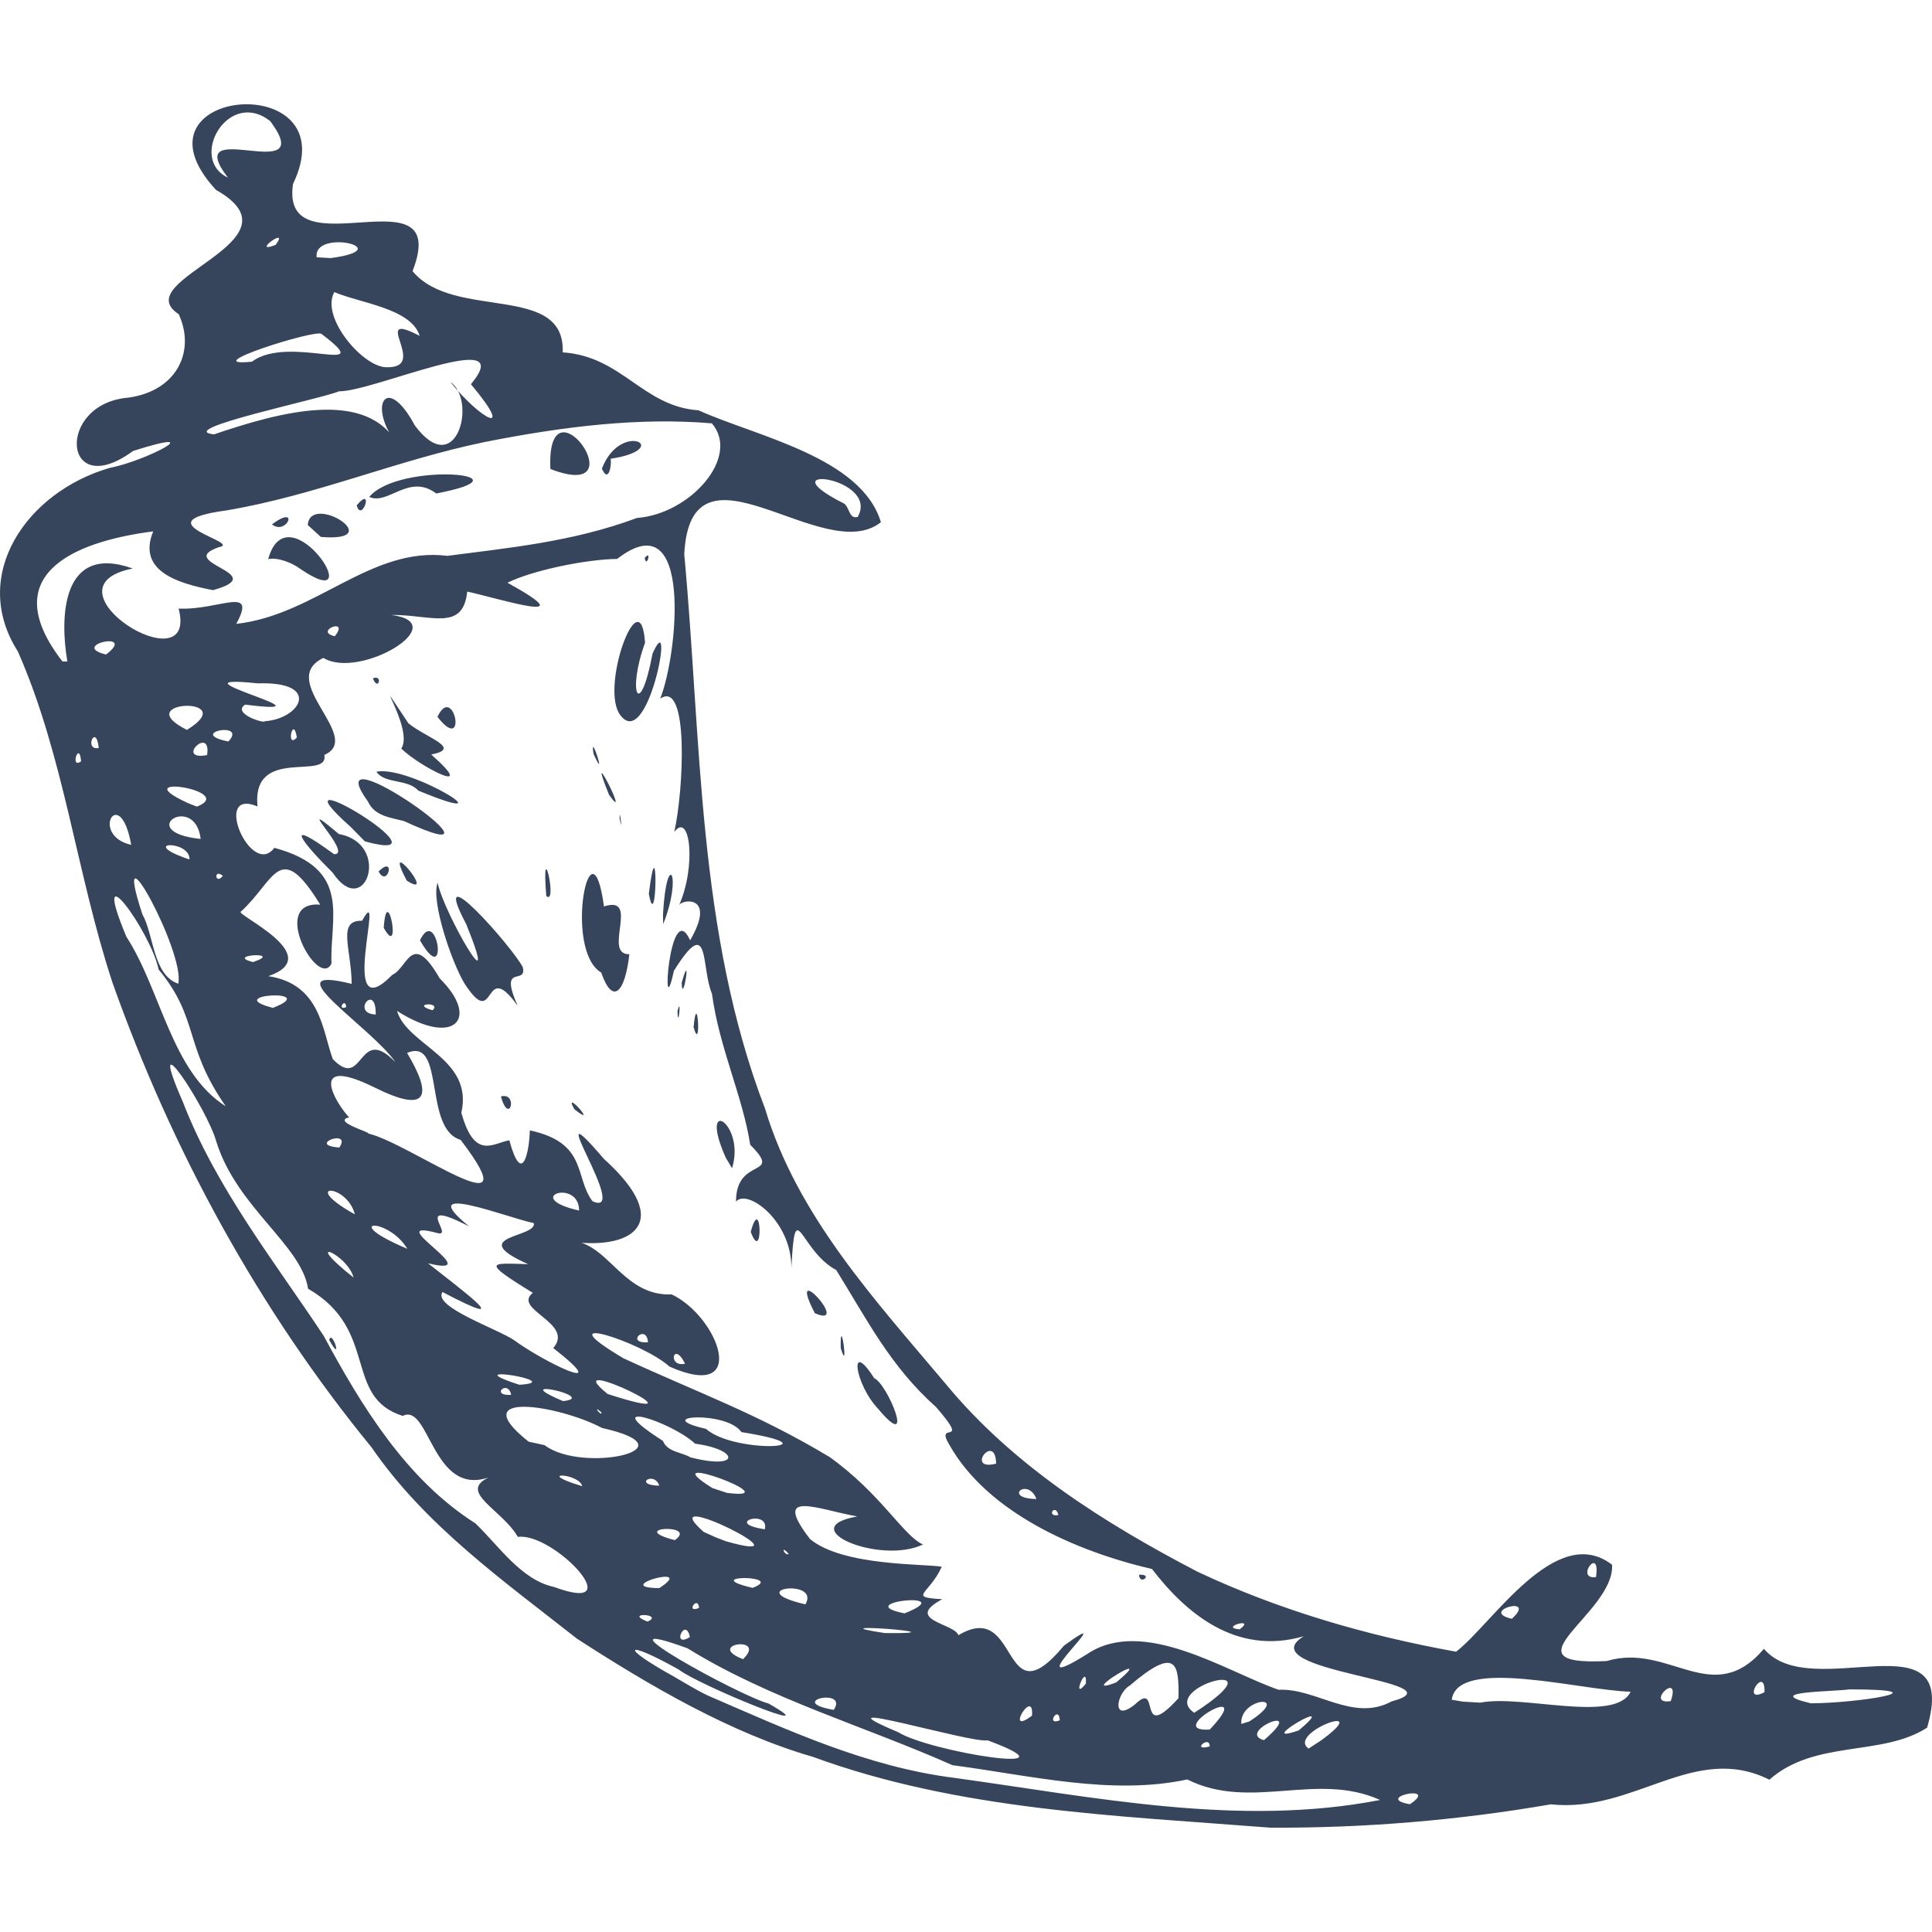
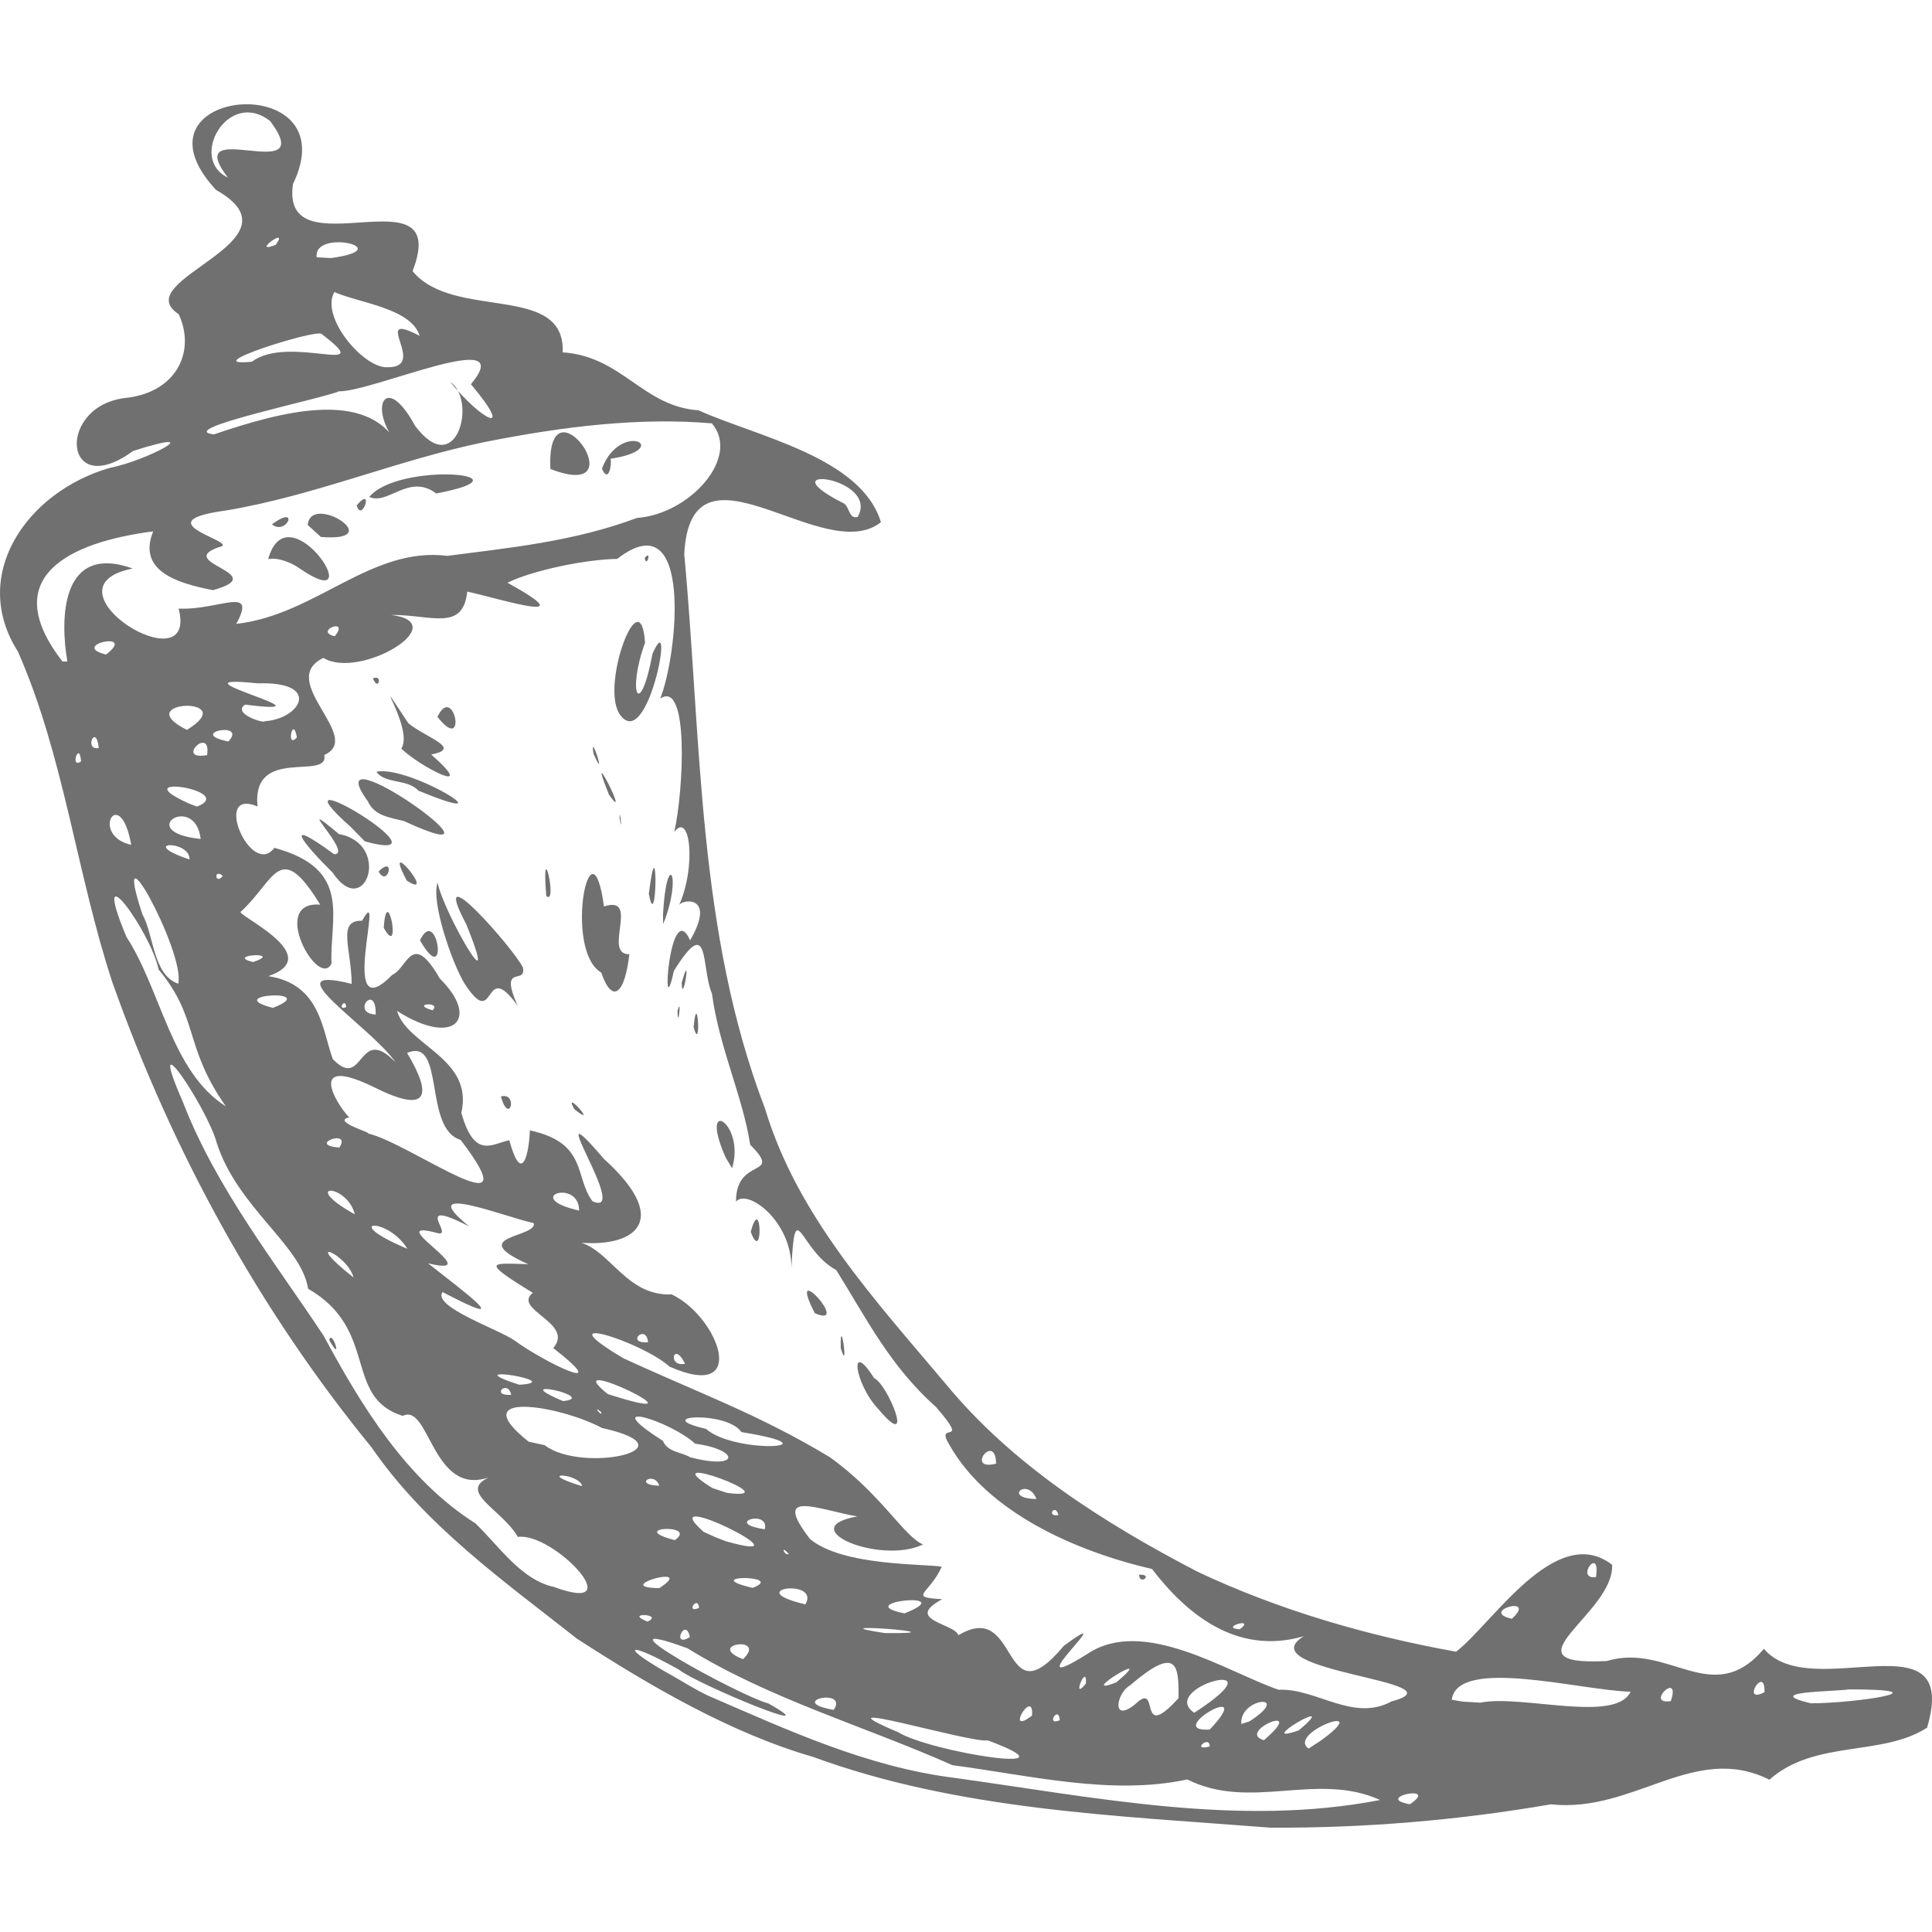
- <svg xmlns="http://www.w3.org/2000/svg" stroke="none" fill="#36455b" stroke-width="" role="img" viewBox="0 0 24 24" height="1em" width="1em">
+ <svg xmlns="http://www.w3.org/2000/svg" stroke="none" fill="#707070" stroke-width="" role="img" viewBox="0 0 24 24" height="1em" width="1em">
  <path d="M7.172 20.36c-.914-.72-1.89-1.41-2.556-2.38-1.402-1.712-2.482-3.694-3.22-5.777-.446-1.355-.6-2.808-1.174-4.11-.602-.944.103-1.978 1.138-2.28.46-.087 1.272-.522.293-.211-.878.644-.963-.585-.063-.662.615-.082.84-.585.63-1.037-.66-.43 1.6-.903.463-1.544C1.5 1.08 4.34.835 3.64 2.285 3.473 3.4 5.624 2.08 5.125 3.368c.507.619 1.9.14 1.865 1.009.74.05.993.672 1.687.72.72.325 2.022.58 2.266 1.39-.713.566-2.364-1.165-2.443.398.215 2.31.16 4.689 1.004 6.888.4 1.332 1.37 2.38 2.244 3.418.837 1.016 1.971 1.73 3.127 2.333 1.014.478 2.107.795 3.213.994.448-.343 1.24-1.617 1.938-1.08.033.604-1.388 1.263-.067 1.196.776-.234 1.314.6 1.953-.152.588.697 2.446-.446 2.027.98-.566.364-1.392.144-1.959.646-.935-.467-1.68.418-2.715.306a19.86 19.86 0 01-3.484.29c-1.912-.15-3.865-.214-5.684-.88-1.024-.297-2.023-.881-2.924-1.464zm1.615.7c1 .432 1.978.888 3.074 1.026 1.74.24 3.537.614 5.283.274-.79-.357-1.608.14-2.395-.255-.944.203-1.957-.052-2.917-.177-1.092-.486-2.27-.82-3.291-1.452-1.277-.466.66.598 1.005.685.798.453-.877-.233-1.114-.421-.668-.375-.754-.297-.066.084.139.08.276.166.42.235zm-1.904-1.346c.97.359-.004-.682-.45-.622-.196-.341-.751-.557-.36-.74-.704.244-.737-.93-1.07-.763-.744-.235-.29-1.07-1.176-1.58-.081-.54-.882-1.008-1.138-1.822-.113-.416-.905-1.613-.418-.5.414 1.072 1.143 1.99 1.75 2.907.47.873 1.027 1.786 1.885 2.33.29.278.568.703.977.79zM4.09 16.647c.033-.146.177.317 0 0zm3.954 3.497c.215-.096-.31-.12 0 0zm.526.192c-.054-.265-.24.148 0 0zm.66.275c.312-.3-.484-.188 0 0zm1.127.63c.191-.282-.61-.107 0 0zM8.19 19.728c.487-.315-.63-.004 0 0zm.494.246c-.014-.166-.176.075 0 0zm2.47 1.542c.397.25 2.32.55 1.115.103-.2.042-2.23-.574-1.116-.103zm-3.921-3.054c-.04-.167-.616-.185 0 0zm1.15.67c.3-.21-.621-.16 0 0zm.966.593c.43-.162-.696-.163 0 0zm-2.584-1.773c.466.358 1.88.046.714-.213-.53-.283-1.727-.476-.912.17zm3.24 1.978c.193-.33-.815-.19 0 0zm-.984-.783c1.14.323-.958-.72-.281-.118l.15.068.13.05zm1.973 1.14c1.08.01-.975-.147 0 0zm-4.644-2.96c-.042-.2-.266.018 0 0zm6.47 3.985c.028-.363-.353.27 0 0zm-4.63-2.856c-.064-.191-.336-.008 0 0zm-1.738-1.254c.62-.037-.848-.273 0 0zm-2.06-1.332c-.077-.297-.674-.534 0 0zm5.407 3.435c-.114-.13-.054.028 0 0zm3.366 2.065c-.01-.197-.183.075 0 0zm-3.664-2.373c.06-.255-.528-.077 0 0zm-2.506-1.592c.46-.05-.74-.311 0 0zm4.241 2.637c.718-.285-.7-.14 0 0zM9.03 18.545c.827.106-.985-.563-.181-.06zm2.876 1.768c.773-.462.518 1.082 1.311.13.782-.57-.675.707.29.103.696-.467 1.726.22 2.376.445.468-.023.923.405 1.403.145.923-.25-1.806-.37-1.09-.81-.845.245-1.47-.294-1.885-.835-.948-.22-2.044-.703-2.517-1.542-.192-.315.28.044-.166-.47-.57-.508-.856-1.085-1.24-1.702-.457-.244-.51-.963-.557-.024.004-.593-.553-.992-.688-.826-.002-.571.595-.285.176-.707-.09-.592-.386-1.21-.475-1.877-.138-.322-.02-1.011-.473-.282-.165.77-.055-.947.202-.38.337-.58-.12-.51-.14-.43.22-.488.14-1.18-.057-.916.117-.517.185-1.902-.175-1.656.218-.54.414-2.473-.534-1.736-.384.005-1.048.14-1.363.296.986.543-.1.196-.5.11-.052.502-.45.285-.946.29.793.098-.386.81-.841.534-.59.282.51.987.012 1.205.06.328-.905-.12-.83.64-.573-.241-.078.9.209.514.975.264.686.866.71 1.437-.158.333-.784-.783-.14-.731-.507-.827-.561-.3-.984.085-.1.028 1.079.547.34.803.65.1.668.67.8 1.03.39.407.31-.45.779.04-.296-.436-1.567-1.228-.544-.974-.005-.44-.185-.793.129-.784.31-.562-.325 1.387.375.672.193-.085.24-.563.59.045.505.498.182.858-.531.403.127.433.954.587.799 1.265.165.595.395.376.596.342.158.578.247.153.255-.123.72.155.552.58.778.88.497.224-.712-1.522.142-.526.898.81.337 1.15-.47 1.02.51-.041.675.69 1.313.664.582.277.975 1.34-.027.897-.348-.313-1.58-.7-.573-.104.929.43 1.665.688 2.561 1.227.64.458.918.982 1.16 1.086-.538.257-1.623-.206-.817-.348-.503-.091-1.068-.345-.587.28.41.343 1.45.306 1.637.345-.159.348-.43.376.006.403-.486.26.156.3.201.448zm-.994-2.808c-.296-.31-.373-.89-.053-.385.164.066.525.947.053.385zm3.238 2.057c.185-.011.006.14 0 0zm-3.706-2.816c-.01-.468.107.36 0 0zm-.322-.433c-.372-.72.47.204 0 0zm-3.9-2.692c.219-.06.108.374 0 0zm3.104 1.682c.134-.504.158.424 0 0zm-2.192-1.525c-.155-.278.323.26 0 0zm1.882.604c-.352-.79.25-.432.078.13zM5.77 12.217c-.158-.26-.418-1.02-.334-1.252.076.378.804 1.627.357.518-.494-.93.59.302.702.534.05.23-.305-.063-.064.478-.44-.617-.26.34-.661-.278zm-1.003-.691c.04-.603.23.413 0 0zm.45.155c.216-.455.366.634 0 0zm-1.084-.84c-.374-.37-.644-.713.017-.23.255.01-.566-.778.06-.25.66.12.327 1.082-.077.48zm.57-.015c.217-.215.115.212 0 0zm.35.113c-.328-.617.4.258 0 0zm-.697-.667c-1.086-.966 1.365.506.177.18zm3.11 1.808c-.47-.282-.123-1.984.037-.82.457-.148-.025.6.315.594-.053.473-.206.643-.35.226zm1.15.68c.048-.513.099.35 0 0zm-.2-.198c.054-.22.007.258 0 0zM4.57 9.955c-.697-.963 2.027.973.447.244-.165-.043-.364-.06-.447-.244zm2.216 1.175c-.066-.81.147.134 0 0zm1.682 1.079c.13-.462.01.305 0 0zM4.676 9.587c.415-.088 1.718.729.52.234-.132-.148-.416-.08-.52-.234zm3.56 1.775c.044-.83.248-.495.002.118zM4.985 9.299c.169-.248-.45-1.12.089-.313.232.185.672.31.283.387.61.539-.15.146-.372-.074zm3.075 1.804c.117-.944.103.553 0 0zM4.632 8.427c.129-.055.068.172 0 0zm.802.478c.206-.434.38.483 0 0zm2.263 1.259c-.002-.167.043.242 0 0zm-.131-.29c-.314-.776.292.41 0 0zm-.193-.51c-.053-.32.18.404 0 0zm.314-.51c-.216-.38.272-1.673.326-.87-.227.625-.065.975.093.136.293-.66-.063 1.303-.42.735zm.322-1.923c.094-.115.02.139 0 0zM7.47 17.544c-.128-.111.016.07 0 0zm1.11.56c.615.16.612-.095.055-.17-.3-.28-1.246-.575-.4-.035.057.142.235.139.344.206zM6.389 16.65c.34.253 1.28.719.484.096.269-.312-.514-.478-.254-.686-.66-.404-.52-.368-.058-.356-.794-.354.114-.328.07-.51-.305-.06-1.52-.54-.804.04-.726-.37-.173.138-.392.084-.743-.202.66.565-.118.375.425.337 1.146.864.18.357-.128.183.69.46.892.6zm1.16.667c1.41.454-.691-.556 0 0zm5.94 3.598c.02-.28-.193.24 0 0zm.611.257c.325-.315.013.503.54-.077.005-.415-.017-.66-.606-.156-.162.09-.234.473.066.233zm-9.692-6.087c-.1-.393-.7-.39 0 0zm.652.428c-.242-.402-.864-.364 0 0zm3.71 2.237c.362.32 1.662.236.44.04-.182-.27-1.151-.204-.44-.04zm5.097 3.149c.558-.468-.54.208 0 0zm1.16.796c.003-.15-.24.066 0 0zm.001-.21c.617-.654-.598.039 0 0zM2.805 13.743c-.526-.75-.327-1.088-.835-1.7-.096-.47-.87-1.533-.4-.406.43.659.558 1.679 1.235 2.106zm12.03 7.534c1.135-.734-.466-.32 0 0zm.866.34c.57-.488-.36-.102 0 0zM4.215 14.255c.163-.242-.42-.031 0 0zm11.305 7.129c.551-.355-.126-.3-.1.032zm-7.47-4.71c-.02-.24-.291.02 0 0zm.46.267c-.145-.297-.224.047 0 0zm7.894 4.684c.705-.51-.428-.098-.148.096zm-.27-.13c.574-.482-.607.213 0 0zm1.38.918c.386-.258-.469-.083 0 0zM4.57 14.08c.517.116 2.066 1.274 1.152.08-.468-.138-.187-1.283-.665-1.08.32.535.264.763-.41.426-.845-.413-.474.204-.31.374-.224.052.299.196.233.2zm-2.356-1.86c.092-.383-.853-2.107-.446-.864.146.26.13.754.446.864zm4.324 2.666c-.266-.223-.013-.032 0 0zm.656.152c0-.405-.725-.164 0 0zm5.681 3.583c-.108-.278-.428-.006 0 0zm.273.199c-.04-.155-.157.03 0 0zM15.4 20.24c.216-.16-.27-.02 0 0zM3.39 12.52c.62-.24-.664-.17 0 0zm8.984 5.662c-.007-.401-.395.1 0 0zm-9.23-6.231c.399-.135-.367-.09 0 0zm1.156.56c-.007-.133-.122.05 0 0zm14.09 8.64c.512-.104 1.678.26 1.866-.136-.62-.015-2.15-.438-2.222.1l.136.023.22.013zM4.667 12.603c.009-.407-.317-.015 0 0zM1.63 10.495c-.138-.775-.525-.118 0 0zm.724.182c.009-.25-.663-.224 0 0zm.414.203c-.12-.097-.094.122 0 0zm2.605 1.67c.122-.112-.29-.083 0 0zm-2.88-2.128c-.07-.585-.84-.088 0 0zm-1.486-.964c-.02-.27-.144.102 0 0zm.22-.167c-.035-.32-.19.04 0 0zm1.22.729c.518-.203-.94-.42-.104-.04zm16.334 10.089c.33-.303-.42-.094 0 0zm1.974 1.023c.132-.392-.334.05 0 0zM2.573 9.38c.055-.38-.41.075 0 0zM.837 8.218c-.093-.535-.08-1.474.812-1.156-1.191.236.824 1.48.57.498.5.024.98-.296.716.19.987-.11 1.67-.964 2.624-.845.742-.098 1.554-.172 2.354-.471.658-.048 1.29-.756.93-1.175-.896-.076-1.835.036-2.827.233-1.098.228-2.096.662-3.205.849-1.08.145.217.4-.092.456-.564.196.672.328-.073.534-.46-.088-.94-.246-.743-.73-1.035.133-1.945.563-1.127 1.616h.06zm2.494-1.27c.243-.894 1.3.735.398.118-.108-.08-.285-.146-.398-.12zm.047-.434c.35-.26.186.146 0 0zm.445.008c.032-.411 1.018.218.163.148zm.608-.245c.222-.26.064.23 0 0zm.156-.104c.37-.444 2.095-.283.832-.043-.338-.255-.598.15-.832.043zm2.25-.347c-.055-1.214 1.119.432 0 0zm.64-.004c.233-.612.906-.245.108-.123.017.065-.024.316-.108.123zM2.322 9.067c.697-.427-.741-.37 0 0zm.515.144c.245-.26-.531-.106 0 0zm-1.52-1.08c.399-.305-.471-.116 0 0zm20.602 12.89c.012-.355-.304.16 0 0zm-2.093-1.43c.06-.408-.27.037 0 0zm2.67 1.568c.557 0 1.688-.173.475-.173-.19.03-1.109.024-.476.173zM3.29 8.959c.45-.03.706-.497-.087-.47-1.23-.127 1.084.42-.158.264-.167.11.236.237.245.207zm.398.202c-.048-.29-.14.154 0 0zm.47-1.257c.197-.243-.27-.065 0 0zm-1.5-2.508c.806-.274 1.907-.581 2.287.135-.387-.466-.156-.924.21-.243.516.689.775-.313.438-.545.383.476.819.7.257.03.61-.734-1.223.097-1.64.088-.2.09-2.071.477-1.551.535zm.472-.903c.46-.347 1.588.206.864-.345-.07-.062-1.586.418-.864.345zm1.674.069c.538.013-.231-.722.409-.39-.105-.343-.746-.407-1.06-.544-.176.314.36.938.65.934zm-1.38-1.52c.186-.252-.326.128 0 0zm.684.164c.866-.115-.22-.373-.174-.01zm-1.277-1c-.61-.796 1.146.134.527-.7-.522-.415-1.023.468-.527.7zm7.824 4.215c.28-.496-1.155-.668-.188-.175.09.03.07.21.188.175z" />
</svg>
